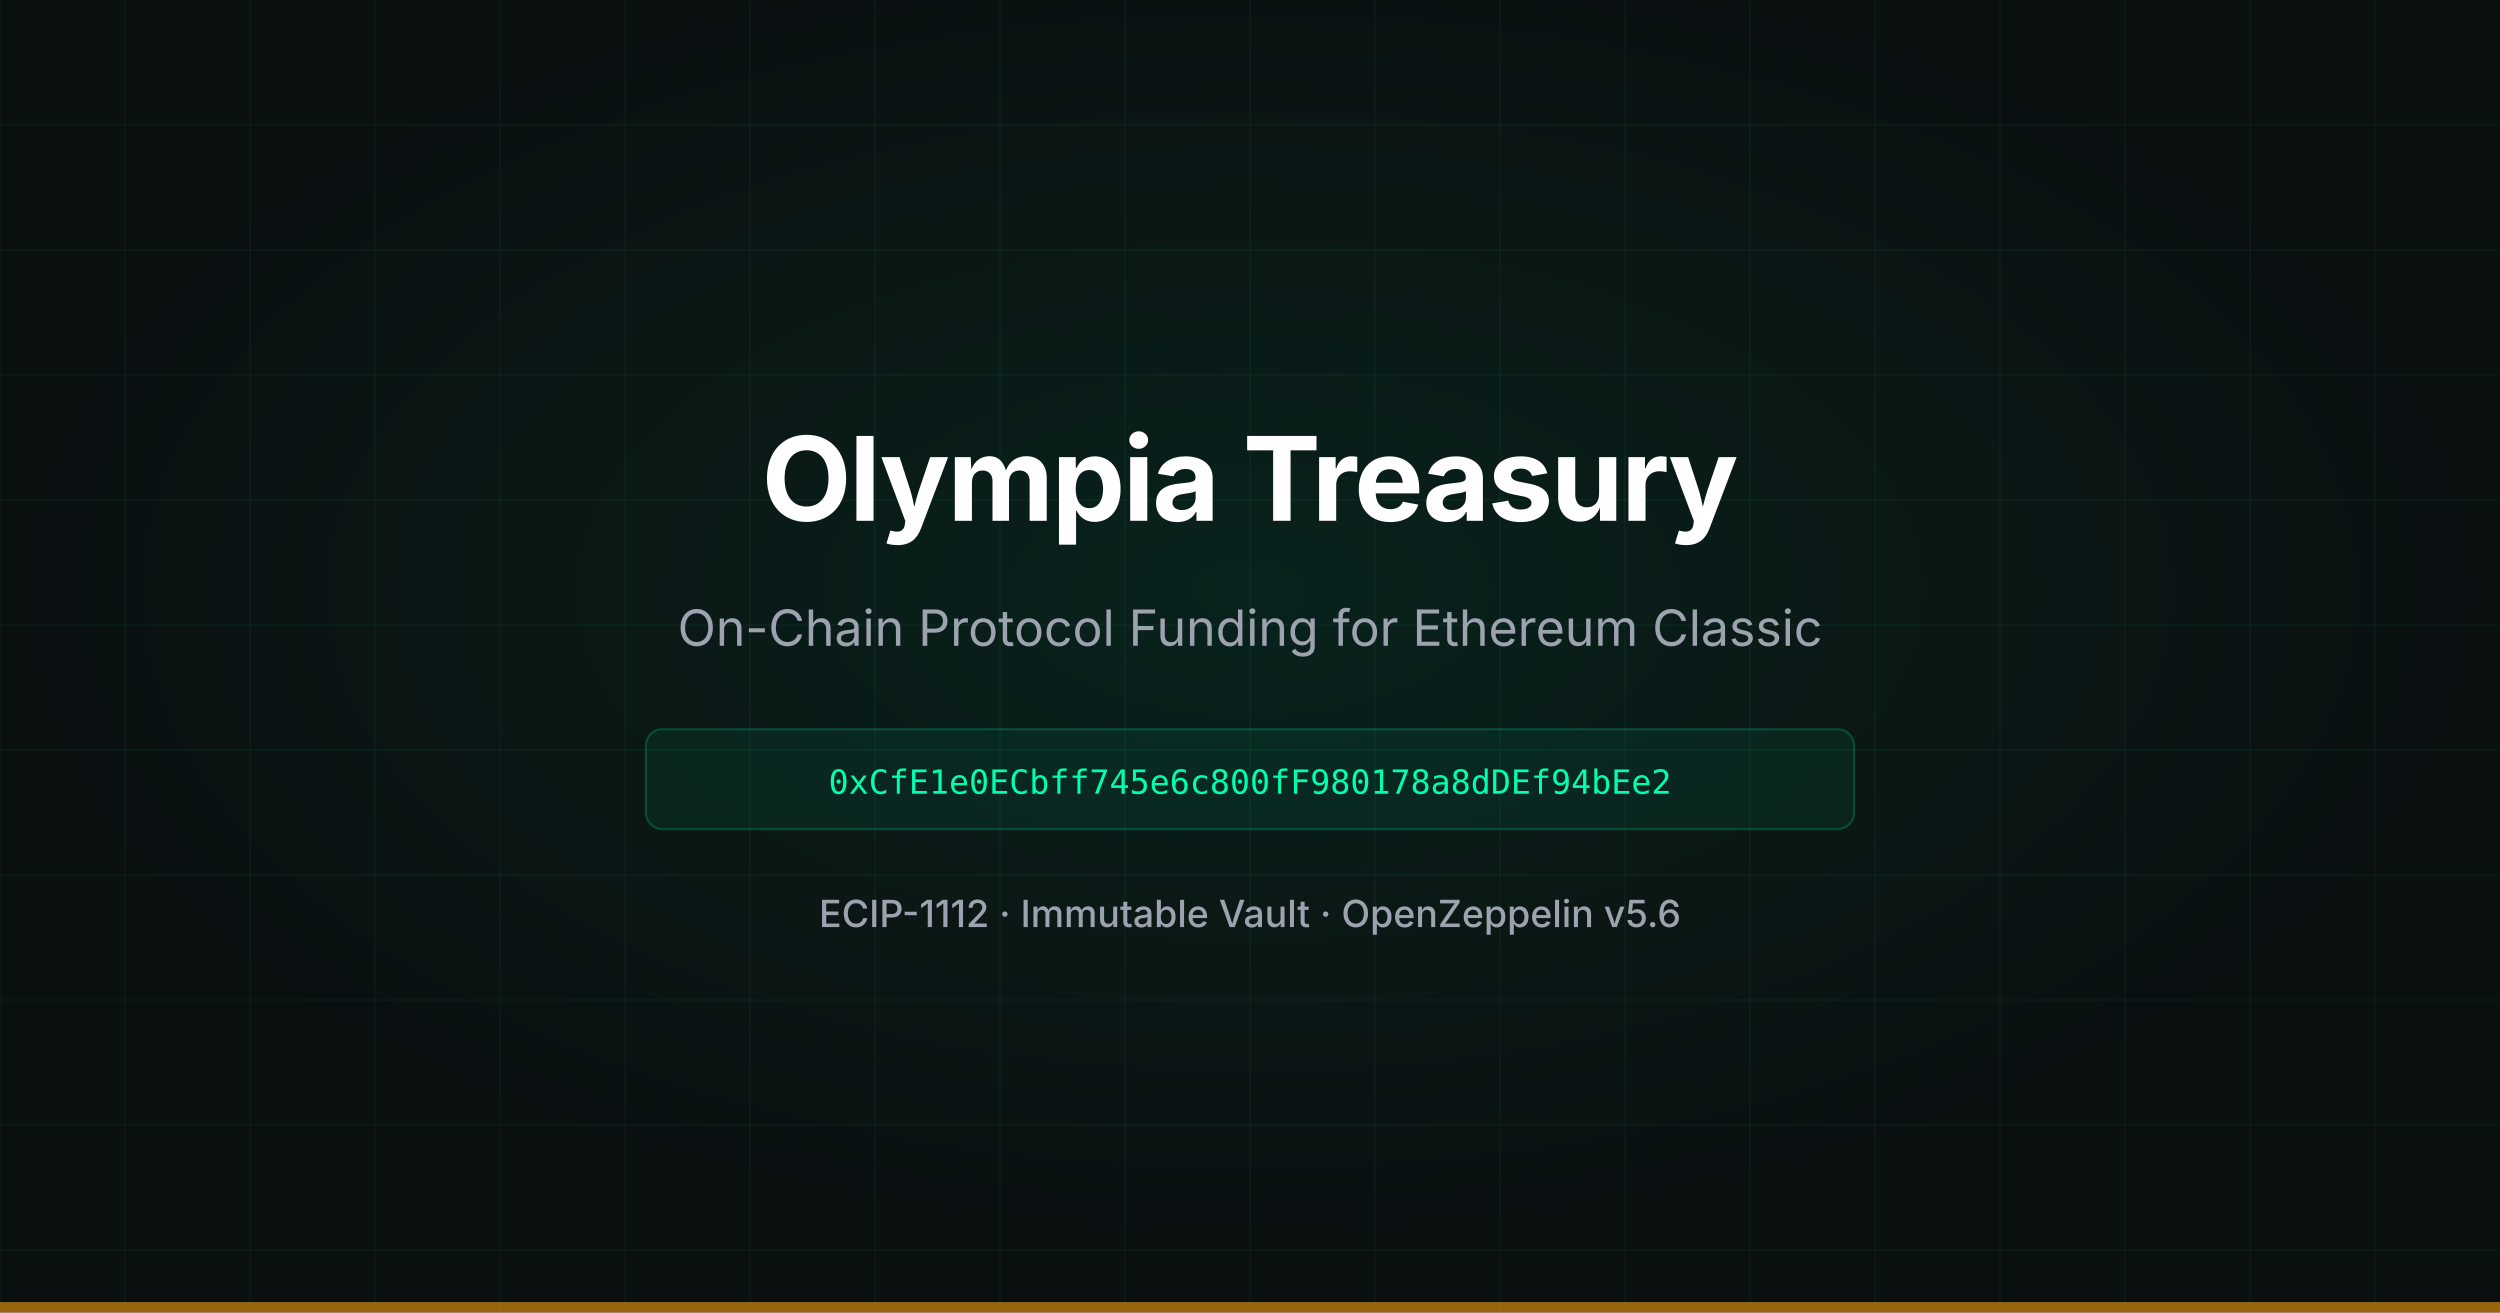
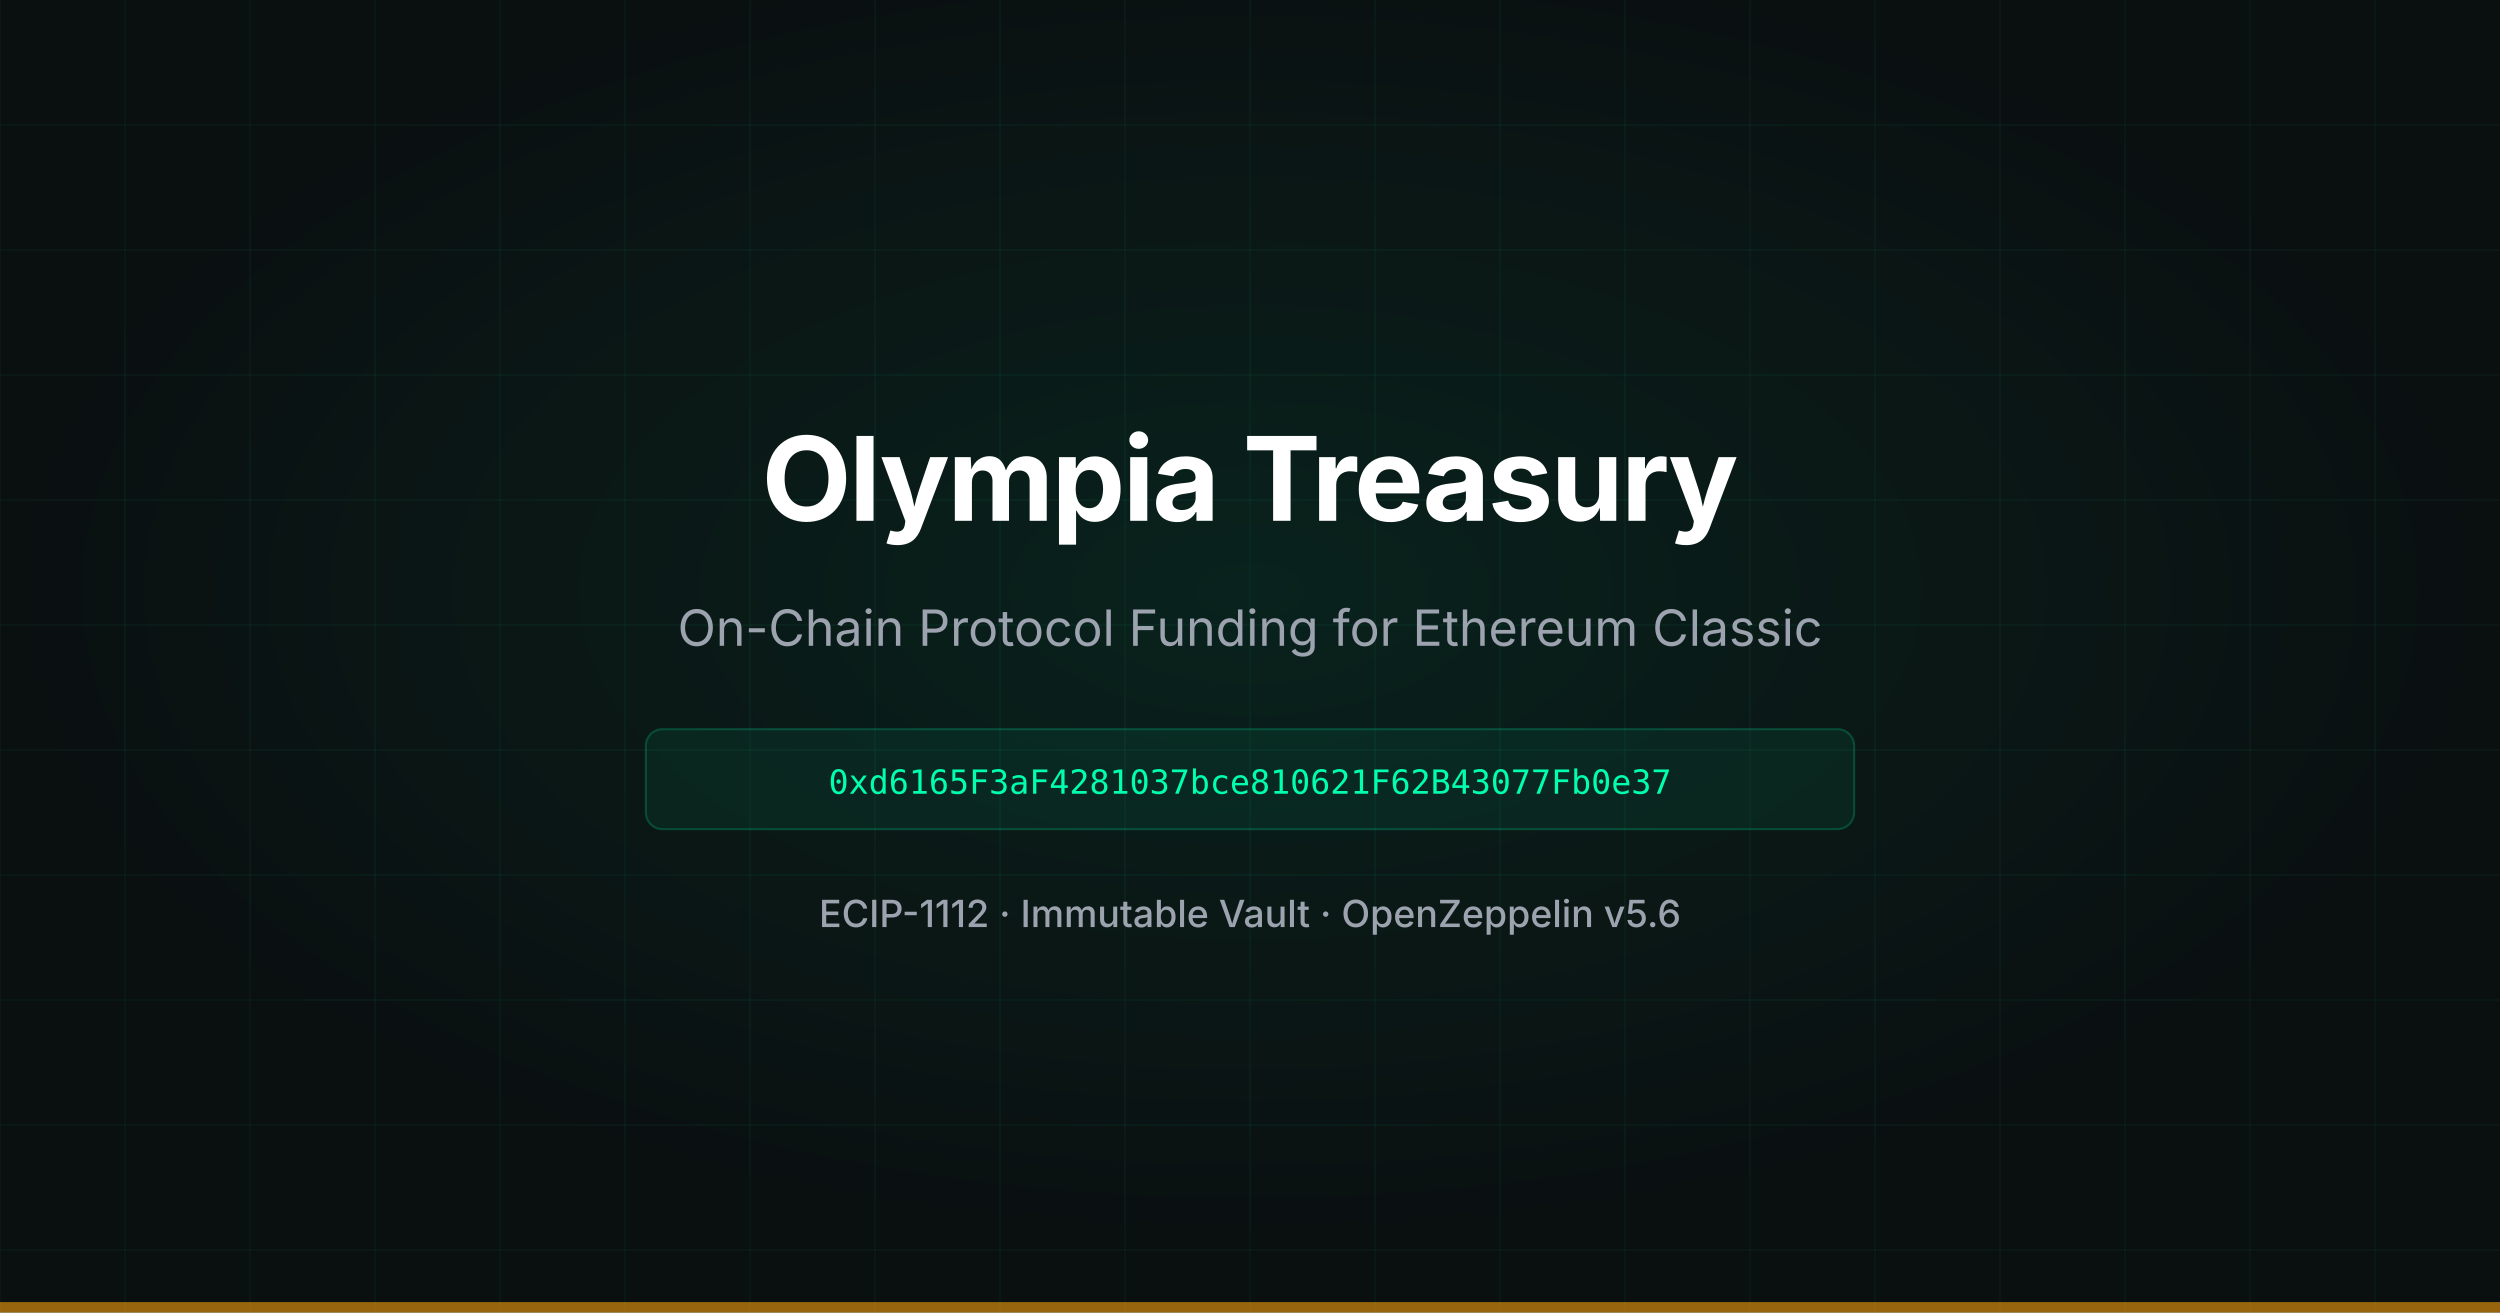
<svg xmlns="http://www.w3.org/2000/svg" viewBox="0 0 1200 630" fill="none">
  <rect width="1200" height="630" fill="#0a0f10" />
  <g stroke="#00ffae" stroke-opacity="0.04" stroke-width="1">
    <line x1="0" y1="0" x2="0" y2="630" />
    <line x1="60" y1="0" x2="60" y2="630" />
    <line x1="120" y1="0" x2="120" y2="630" />
    <line x1="180" y1="0" x2="180" y2="630" />
    <line x1="240" y1="0" x2="240" y2="630" />
    <line x1="300" y1="0" x2="300" y2="630" />
    <line x1="360" y1="0" x2="360" y2="630" />
    <line x1="420" y1="0" x2="420" y2="630" />
    <line x1="480" y1="0" x2="480" y2="630" />
    <line x1="540" y1="0" x2="540" y2="630" />
    <line x1="600" y1="0" x2="600" y2="630" />
    <line x1="660" y1="0" x2="660" y2="630" />
    <line x1="720" y1="0" x2="720" y2="630" />
    <line x1="780" y1="0" x2="780" y2="630" />
    <line x1="840" y1="0" x2="840" y2="630" />
    <line x1="900" y1="0" x2="900" y2="630" />
    <line x1="960" y1="0" x2="960" y2="630" />
    <line x1="1020" y1="0" x2="1020" y2="630" />
    <line x1="1080" y1="0" x2="1080" y2="630" />
    <line x1="1140" y1="0" x2="1140" y2="630" />
    <line x1="0" y1="60" x2="1200" y2="60" />
    <line x1="0" y1="120" x2="1200" y2="120" />
    <line x1="0" y1="180" x2="1200" y2="180" />
    <line x1="0" y1="240" x2="1200" y2="240" />
    <line x1="0" y1="300" x2="1200" y2="300" />
    <line x1="0" y1="360" x2="1200" y2="360" />
    <line x1="0" y1="420" x2="1200" y2="420" />
    <line x1="0" y1="480" x2="1200" y2="480" />
    <line x1="0" y1="540" x2="1200" y2="540" />
    <line x1="0" y1="600" x2="1200" y2="600" />
  </g>
  <radialGradient id="glow" cx="50%" cy="45%">
    <stop offset="0%" stop-color="#00ffae" stop-opacity="0.08" />
    <stop offset="100%" stop-color="#00ffae" stop-opacity="0" />
  </radialGradient>
  <rect width="1200" height="630" fill="url(#glow)" />
  <text x="600" y="250" text-anchor="middle" font-family="Inter, system-ui, sans-serif" font-size="56" font-weight="700" letter-spacing="-0.02em" fill="#ffffff">Olympia Treasury</text>
  <text x="600" y="310" text-anchor="middle" font-family="Inter, system-ui, sans-serif" font-size="24" font-weight="400" fill="#9ca3af">On-Chain Protocol Funding for Ethereum Classic</text>
  <rect x="310" y="350" width="580" height="48" rx="8" fill="rgba(0, 255, 174, 0.06)" stroke="#00ffae" stroke-opacity="0.2" />
-   <text x="600" y="381" text-anchor="middle" font-family="JetBrains Mono, monospace" font-size="16" font-weight="400" fill="#00ffae">0xCfE1e0ECbff745e6c800fF980178a8dDEf94bEe2</text>
+   <text x="600" y="381" text-anchor="middle" font-family="JetBrains Mono, monospace" font-size="16" font-weight="400" fill="#00ffae">0xd6165F3aF4281037bce810621F62B43077Fb0e37</text>
  <text x="600" y="445" text-anchor="middle" font-family="Inter, system-ui, sans-serif" font-size="18" font-weight="500" fill="#9ca3af">ECIP-1112 · Immutable Vault · OpenZeppelin v5.6</text>
  <rect x="0" y="625" width="1200" height="5" fill="#F59E0B" opacity="0.6" />
</svg>
